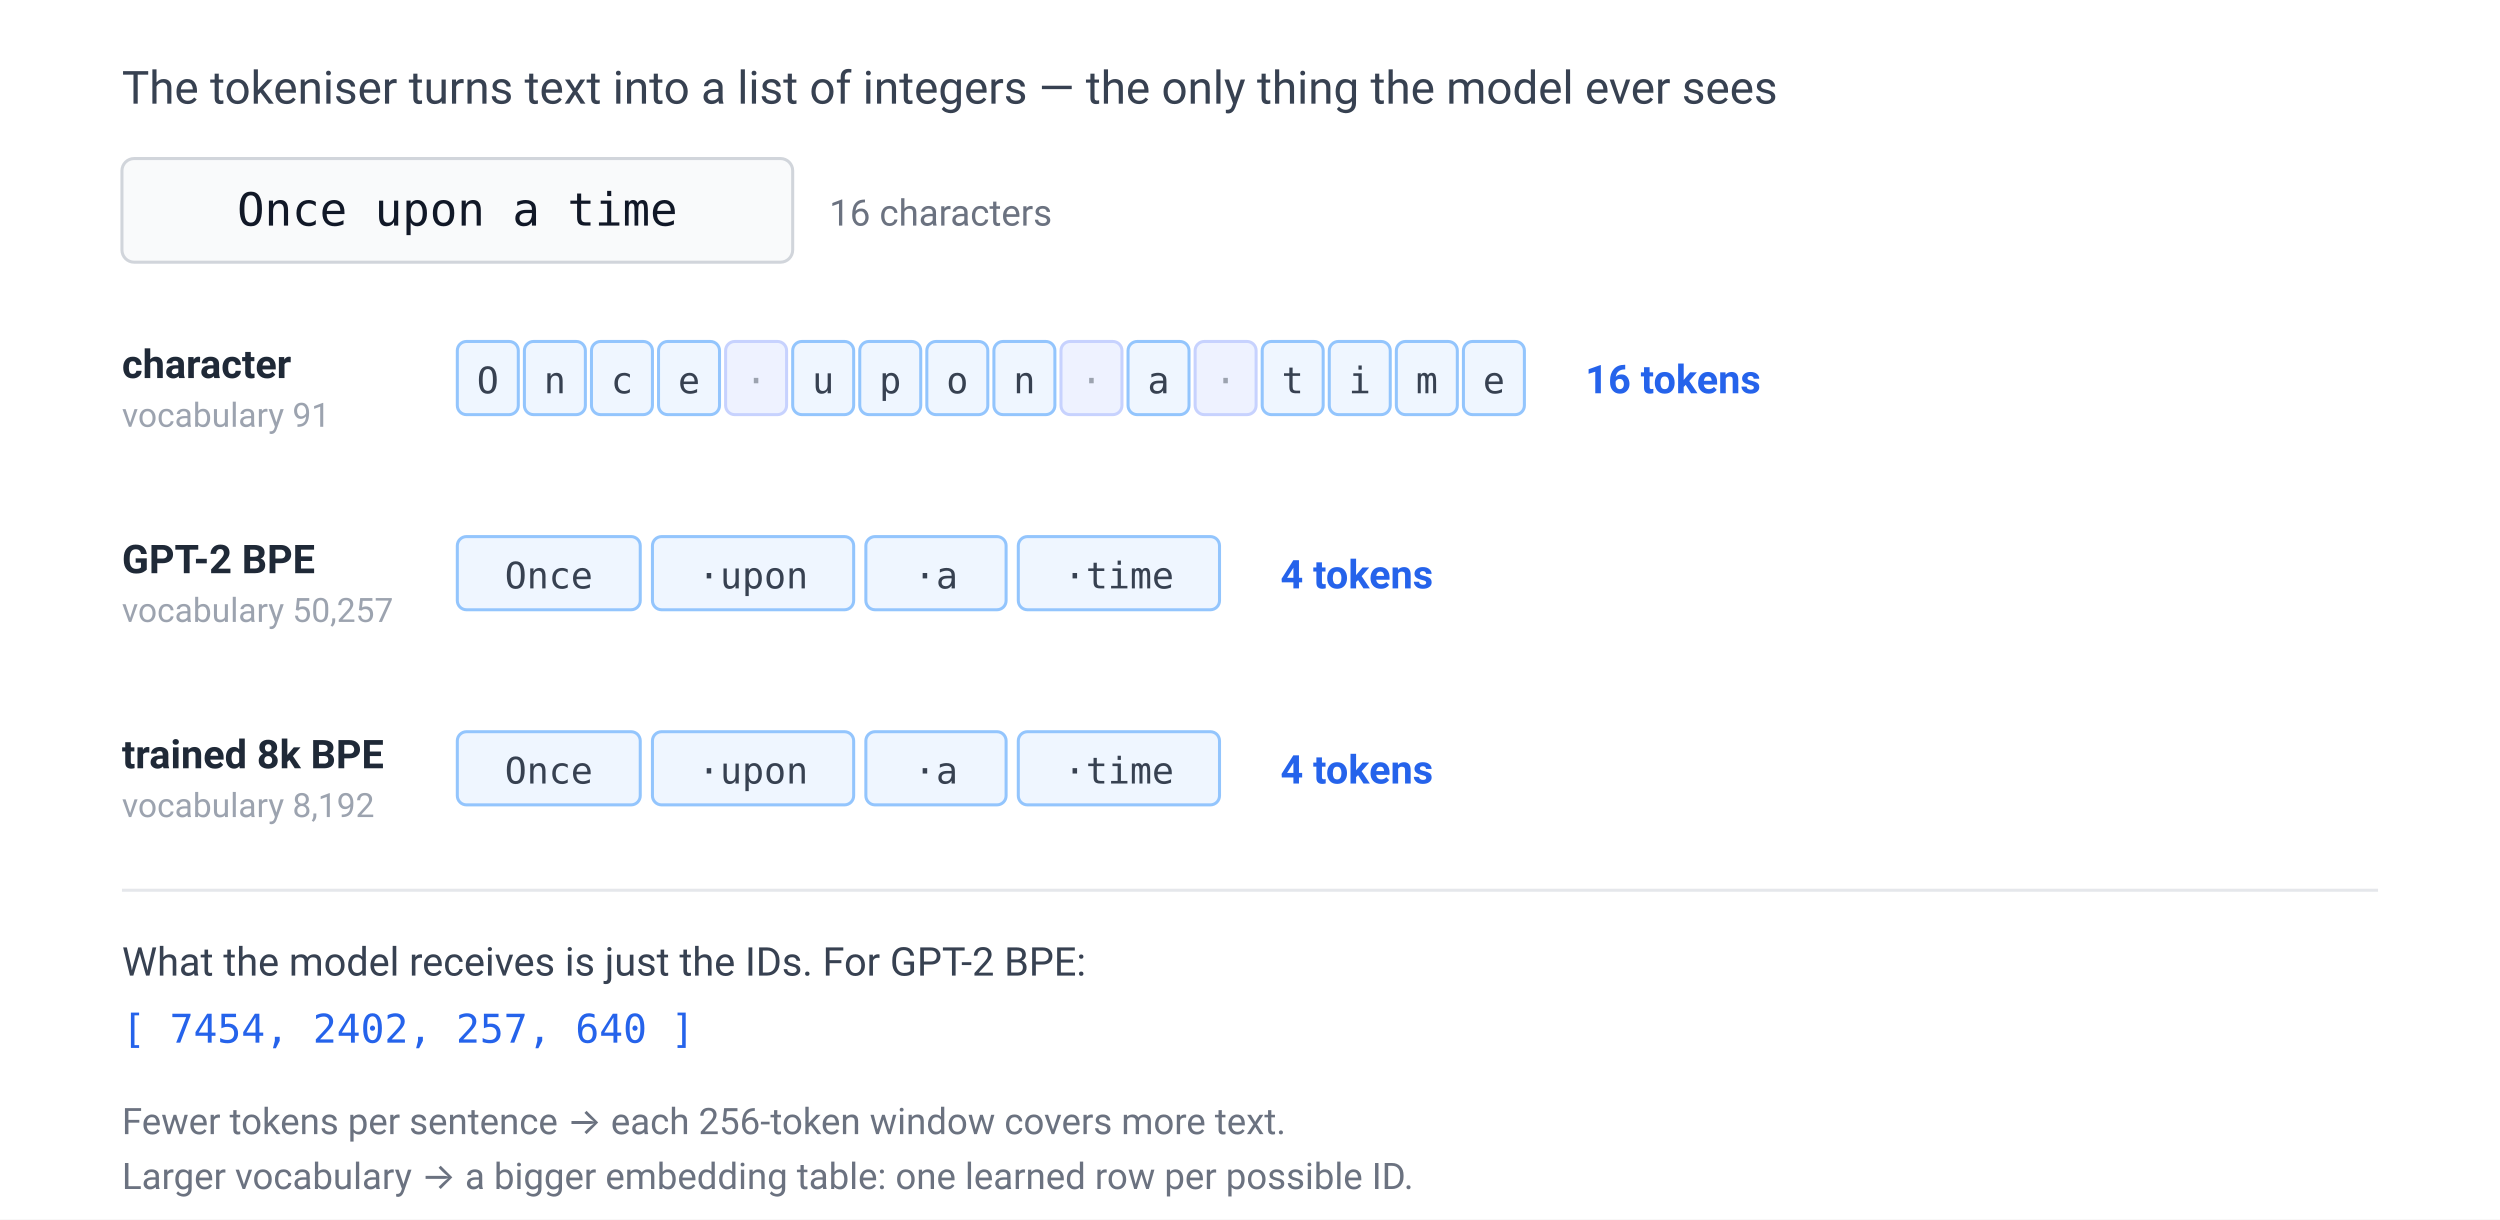
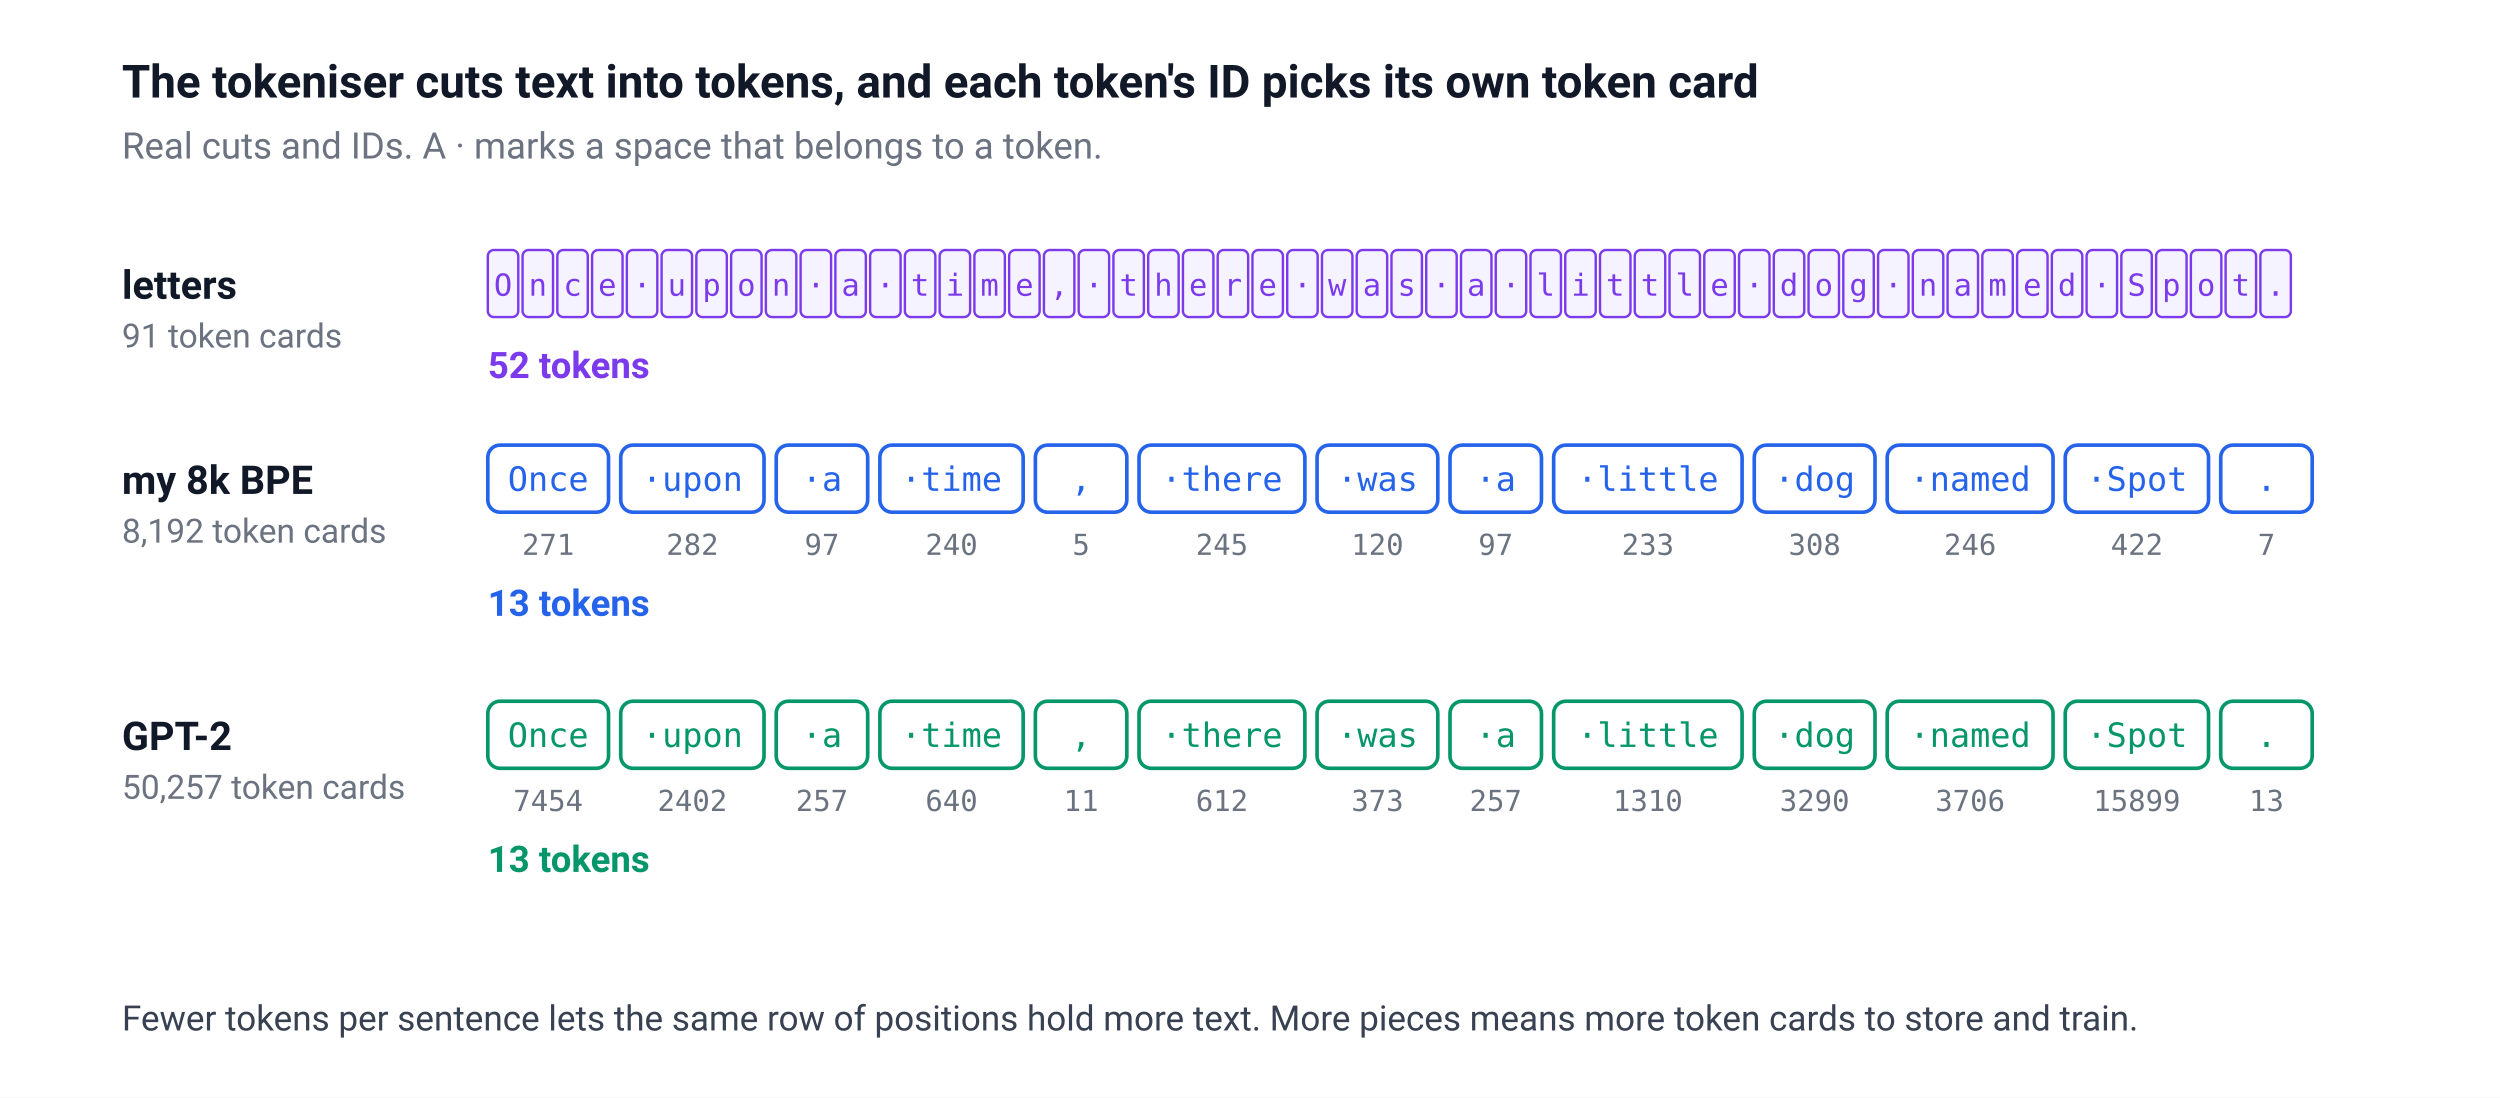
- <svg xmlns="http://www.w3.org/2000/svg" viewBox="0 0 820 400" role="img" aria-label="The phrase 'Once upon a time' becomes 16 tokens with a character tokeniser, or 4 with either subword tokeniser. The model only ever sees the list of integer IDs." font-family="system-ui, -apple-system, 'Segoe UI', Roboto, sans-serif" style="max-width:100%;height:auto">
-   <rect width="820" height="400" fill="#ffffff" />
-   <text x="40" y="34" font-size="15" fill="#374151">The tokeniser turns text into a list of integers — the only thing the model ever sees</text>
-   <rect x="40" y="52" width="220" height="34" rx="4" fill="#f9fafb" stroke="#d1d5db" />
-   <text x="150" y="74" font-size="15" fill="#111827" text-anchor="middle" font-family="ui-monospace, Menlo, monospace">Once upon a time</text>
-   <text x="272" y="74" font-size="12" fill="#6b7280">16 characters</text>
-   <text x="40" y="124" font-size="13" font-weight="600" fill="#1f2937">character</text>
-   <text x="40" y="140" font-size="11" fill="#9ca3af">vocabulary 91</text>
-   <g font-family="ui-monospace, Menlo, monospace" font-size="12" fill="#374151" text-anchor="middle">
-     <g>
-       <rect x="150" y="112" width="20" height="24" rx="3" fill="#eff6ff" stroke="#93c5fd" />
-       <text x="160" y="129">O</text>
-       <rect x="172" y="112" width="20" height="24" rx="3" fill="#eff6ff" stroke="#93c5fd" />
-       <text x="182" y="129">n</text>
-       <rect x="194" y="112" width="20" height="24" rx="3" fill="#eff6ff" stroke="#93c5fd" />
-       <text x="204" y="129">c</text>
-       <rect x="216" y="112" width="20" height="24" rx="3" fill="#eff6ff" stroke="#93c5fd" />
-       <text x="226" y="129">e</text>
-       <rect x="238" y="112" width="20" height="24" rx="3" fill="#eef2ff" stroke="#c7d2fe" />
-       <text x="248" y="129" fill="#9ca3af">·</text>
-       <rect x="260" y="112" width="20" height="24" rx="3" fill="#eff6ff" stroke="#93c5fd" />
-       <text x="270" y="129">u</text>
-       <rect x="282" y="112" width="20" height="24" rx="3" fill="#eff6ff" stroke="#93c5fd" />
-       <text x="292" y="129">p</text>
-       <rect x="304" y="112" width="20" height="24" rx="3" fill="#eff6ff" stroke="#93c5fd" />
-       <text x="314" y="129">o</text>
-       <rect x="326" y="112" width="20" height="24" rx="3" fill="#eff6ff" stroke="#93c5fd" />
-       <text x="336" y="129">n</text>
-       <rect x="348" y="112" width="20" height="24" rx="3" fill="#eef2ff" stroke="#c7d2fe" />
-       <text x="358" y="129" fill="#9ca3af">·</text>
-       <rect x="370" y="112" width="20" height="24" rx="3" fill="#eff6ff" stroke="#93c5fd" />
-       <text x="380" y="129">a</text>
-       <rect x="392" y="112" width="20" height="24" rx="3" fill="#eef2ff" stroke="#c7d2fe" />
-       <text x="402" y="129" fill="#9ca3af">·</text>
-       <rect x="414" y="112" width="20" height="24" rx="3" fill="#eff6ff" stroke="#93c5fd" />
-       <text x="424" y="129">t</text>
-       <rect x="436" y="112" width="20" height="24" rx="3" fill="#eff6ff" stroke="#93c5fd" />
-       <text x="446" y="129">i</text>
-       <rect x="458" y="112" width="20" height="24" rx="3" fill="#eff6ff" stroke="#93c5fd" />
-       <text x="468" y="129">m</text>
-       <rect x="480" y="112" width="20" height="24" rx="3" fill="#eff6ff" stroke="#93c5fd" />
-       <text x="490" y="129">e</text>
-     </g>
-   </g>
-   <text x="520" y="129" font-size="13" font-weight="600" fill="#2563eb">16 tokens</text>
-   <text x="40" y="188" font-size="13" font-weight="600" fill="#1f2937">GPT-2 BPE</text>
-   <text x="40" y="204" font-size="11" fill="#9ca3af">vocabulary 50,257</text>
-   <g font-family="ui-monospace, Menlo, monospace" font-size="12" fill="#374151" text-anchor="middle">
-     <rect x="150" y="176" width="60" height="24" rx="3" fill="#eff6ff" stroke="#93c5fd" />
-     <text x="180" y="193">Once</text>
-     <rect x="214" y="176" width="66" height="24" rx="3" fill="#eff6ff" stroke="#93c5fd" />
-     <text x="247" y="193">·upon</text>
-     <rect x="284" y="176" width="46" height="24" rx="3" fill="#eff6ff" stroke="#93c5fd" />
-     <text x="307" y="193">·a</text>
-     <rect x="334" y="176" width="66" height="24" rx="3" fill="#eff6ff" stroke="#93c5fd" />
-     <text x="367" y="193">·time</text>
-   </g>
-   <text x="420" y="193" font-size="13" font-weight="600" fill="#2563eb">4 tokens</text>
-   <text x="40" y="252" font-size="13" font-weight="600" fill="#1f2937">trained 8k BPE</text>
-   <text x="40" y="268" font-size="11" fill="#9ca3af">vocabulary 8,192</text>
-   <g font-family="ui-monospace, Menlo, monospace" font-size="12" fill="#374151" text-anchor="middle">
-     <rect x="150" y="240" width="60" height="24" rx="3" fill="#eff6ff" stroke="#93c5fd" />
-     <text x="180" y="257">Once</text>
-     <rect x="214" y="240" width="66" height="24" rx="3" fill="#eff6ff" stroke="#93c5fd" />
-     <text x="247" y="257">·upon</text>
-     <rect x="284" y="240" width="46" height="24" rx="3" fill="#eff6ff" stroke="#93c5fd" />
-     <text x="307" y="257">·a</text>
-     <rect x="334" y="240" width="66" height="24" rx="3" fill="#eff6ff" stroke="#93c5fd" />
-     <text x="367" y="257">·time</text>
-   </g>
-   <text x="420" y="257" font-size="13" font-weight="600" fill="#2563eb">4 tokens</text>
-   <line x1="40" y1="292" x2="780" y2="292" stroke="#e5e7eb" />
-   <text x="40" y="320" font-size="13" fill="#374151">What the model receives is just the IDs. For GPT-2 BPE:</text>
-   <text x="40" y="342" font-size="13" font-family="ui-monospace, Menlo, monospace" fill="#2563eb">[ 7454, 2402, 257, 640 ]</text>
-   <text x="40" y="372" font-size="12" fill="#6b7280">Fewer tokens per sentence → each 256-token window covers more text.</text>
-   <text x="40" y="390" font-size="12" fill="#6b7280">Larger vocabulary → a bigger embedding table: one learned row per possible ID.</text>
+ <svg xmlns="http://www.w3.org/2000/svg" viewBox="0 0 820 360" role="img" aria-label="The sentence Once upon a time, there was a little dog named Spot, cut three ways. Letters: 52 tokens, one per character, from 91 token cards. My 8k BPE: 13 tokens, mostly whole words, with IDs 271 282 97 240 and so on. GPT-2: the same 13 pieces, with IDs 7454 2402 257 640 and so on, from 50,257 token cards.">
+   <rect width="820" height="360" fill="#fff" />
+   <text x="40.0" y="32.0" font-size="15" fill="#111827" text-anchor="start" font-weight="600" font-family="system-ui, -apple-system, 'Segoe UI', Roboto, sans-serif" xml:space="preserve">The tokeniser cuts text into tokens, and each token's ID picks its own token card</text>
+   <text x="40.0" y="52.0" font-size="12" fill="#6b7280" text-anchor="start" font-weight="normal" font-family="system-ui, -apple-system, 'Segoe UI', Roboto, sans-serif" xml:space="preserve">Real cuts and IDs. A · marks a space that belongs to a token.</text>
+   <text x="40.0" y="98.0" font-size="13" fill="#111827" text-anchor="start" font-weight="600" font-family="system-ui, -apple-system, 'Segoe UI', Roboto, sans-serif" xml:space="preserve">letters</text>
+   <text x="40.0" y="114.0" font-size="11" fill="#6b7280" text-anchor="start" font-weight="normal" font-family="system-ui, -apple-system, 'Segoe UI', Roboto, sans-serif" xml:space="preserve">91 token cards</text>
+   <rect x="160.0" y="82" width="10.0" height="22" rx="2" fill="#f5f3ff" stroke="#7c3aed" stroke-width="0.8" />
+   <text x="165.0" y="97.0" font-size="10" fill="#7c3aed" text-anchor="middle" font-weight="normal" font-family="ui-monospace, Menlo, Consolas, monospace" xml:space="preserve">O</text>
+   <rect x="171.4" y="82" width="10.0" height="22" rx="2" fill="#f5f3ff" stroke="#7c3aed" stroke-width="0.8" />
+   <text x="176.4" y="97.0" font-size="10" fill="#7c3aed" text-anchor="middle" font-weight="normal" font-family="ui-monospace, Menlo, Consolas, monospace" xml:space="preserve">n</text>
+   <rect x="182.8" y="82" width="10.0" height="22" rx="2" fill="#f5f3ff" stroke="#7c3aed" stroke-width="0.8" />
+   <text x="187.8" y="97.0" font-size="10" fill="#7c3aed" text-anchor="middle" font-weight="normal" font-family="ui-monospace, Menlo, Consolas, monospace" xml:space="preserve">c</text>
+   <rect x="194.2" y="82" width="10.0" height="22" rx="2" fill="#f5f3ff" stroke="#7c3aed" stroke-width="0.8" />
+   <text x="199.2" y="97.0" font-size="10" fill="#7c3aed" text-anchor="middle" font-weight="normal" font-family="ui-monospace, Menlo, Consolas, monospace" xml:space="preserve">e</text>
+   <rect x="205.6" y="82" width="10.0" height="22" rx="2" fill="#f5f3ff" stroke="#7c3aed" stroke-width="0.8" />
+   <text x="210.6" y="97.0" font-size="10" fill="#7c3aed" text-anchor="middle" font-weight="normal" font-family="ui-monospace, Menlo, Consolas, monospace" xml:space="preserve">·</text>
+   <rect x="217.0" y="82" width="10.0" height="22" rx="2" fill="#f5f3ff" stroke="#7c3aed" stroke-width="0.8" />
+   <text x="222.0" y="97.0" font-size="10" fill="#7c3aed" text-anchor="middle" font-weight="normal" font-family="ui-monospace, Menlo, Consolas, monospace" xml:space="preserve">u</text>
+   <rect x="228.4" y="82" width="10.0" height="22" rx="2" fill="#f5f3ff" stroke="#7c3aed" stroke-width="0.8" />
+   <text x="233.4" y="97.0" font-size="10" fill="#7c3aed" text-anchor="middle" font-weight="normal" font-family="ui-monospace, Menlo, Consolas, monospace" xml:space="preserve">p</text>
+   <rect x="239.8" y="82" width="10.0" height="22" rx="2" fill="#f5f3ff" stroke="#7c3aed" stroke-width="0.8" />
+   <text x="244.8" y="97.0" font-size="10" fill="#7c3aed" text-anchor="middle" font-weight="normal" font-family="ui-monospace, Menlo, Consolas, monospace" xml:space="preserve">o</text>
+   <rect x="251.2" y="82" width="10.0" height="22" rx="2" fill="#f5f3ff" stroke="#7c3aed" stroke-width="0.8" />
+   <text x="256.2" y="97.0" font-size="10" fill="#7c3aed" text-anchor="middle" font-weight="normal" font-family="ui-monospace, Menlo, Consolas, monospace" xml:space="preserve">n</text>
+   <rect x="262.6" y="82" width="10.0" height="22" rx="2" fill="#f5f3ff" stroke="#7c3aed" stroke-width="0.8" />
+   <text x="267.6" y="97.0" font-size="10" fill="#7c3aed" text-anchor="middle" font-weight="normal" font-family="ui-monospace, Menlo, Consolas, monospace" xml:space="preserve">·</text>
+   <rect x="274.0" y="82" width="10.0" height="22" rx="2" fill="#f5f3ff" stroke="#7c3aed" stroke-width="0.8" />
+   <text x="279.0" y="97.0" font-size="10" fill="#7c3aed" text-anchor="middle" font-weight="normal" font-family="ui-monospace, Menlo, Consolas, monospace" xml:space="preserve">a</text>
+   <rect x="285.4" y="82" width="10.0" height="22" rx="2" fill="#f5f3ff" stroke="#7c3aed" stroke-width="0.8" />
+   <text x="290.4" y="97.0" font-size="10" fill="#7c3aed" text-anchor="middle" font-weight="normal" font-family="ui-monospace, Menlo, Consolas, monospace" xml:space="preserve">·</text>
+   <rect x="296.8" y="82" width="10.0" height="22" rx="2" fill="#f5f3ff" stroke="#7c3aed" stroke-width="0.8" />
+   <text x="301.8" y="97.0" font-size="10" fill="#7c3aed" text-anchor="middle" font-weight="normal" font-family="ui-monospace, Menlo, Consolas, monospace" xml:space="preserve">t</text>
+   <rect x="308.2" y="82" width="10.0" height="22" rx="2" fill="#f5f3ff" stroke="#7c3aed" stroke-width="0.8" />
+   <text x="313.2" y="97.0" font-size="10" fill="#7c3aed" text-anchor="middle" font-weight="normal" font-family="ui-monospace, Menlo, Consolas, monospace" xml:space="preserve">i</text>
+   <rect x="319.6" y="82" width="10.0" height="22" rx="2" fill="#f5f3ff" stroke="#7c3aed" stroke-width="0.8" />
+   <text x="324.6" y="97.0" font-size="10" fill="#7c3aed" text-anchor="middle" font-weight="normal" font-family="ui-monospace, Menlo, Consolas, monospace" xml:space="preserve">m</text>
+   <rect x="331.0" y="82" width="10.0" height="22" rx="2" fill="#f5f3ff" stroke="#7c3aed" stroke-width="0.8" />
+   <text x="336.0" y="97.0" font-size="10" fill="#7c3aed" text-anchor="middle" font-weight="normal" font-family="ui-monospace, Menlo, Consolas, monospace" xml:space="preserve">e</text>
+   <rect x="342.4" y="82" width="10.0" height="22" rx="2" fill="#f5f3ff" stroke="#7c3aed" stroke-width="0.8" />
+   <text x="347.4" y="97.0" font-size="10" fill="#7c3aed" text-anchor="middle" font-weight="normal" font-family="ui-monospace, Menlo, Consolas, monospace" xml:space="preserve">,</text>
+   <rect x="353.8" y="82" width="10.0" height="22" rx="2" fill="#f5f3ff" stroke="#7c3aed" stroke-width="0.8" />
+   <text x="358.8" y="97.0" font-size="10" fill="#7c3aed" text-anchor="middle" font-weight="normal" font-family="ui-monospace, Menlo, Consolas, monospace" xml:space="preserve">·</text>
+   <rect x="365.2" y="82" width="10.0" height="22" rx="2" fill="#f5f3ff" stroke="#7c3aed" stroke-width="0.8" />
+   <text x="370.2" y="97.0" font-size="10" fill="#7c3aed" text-anchor="middle" font-weight="normal" font-family="ui-monospace, Menlo, Consolas, monospace" xml:space="preserve">t</text>
+   <rect x="376.6" y="82" width="10.0" height="22" rx="2" fill="#f5f3ff" stroke="#7c3aed" stroke-width="0.8" />
+   <text x="381.6" y="97.0" font-size="10" fill="#7c3aed" text-anchor="middle" font-weight="normal" font-family="ui-monospace, Menlo, Consolas, monospace" xml:space="preserve">h</text>
+   <rect x="388.0" y="82" width="10.0" height="22" rx="2" fill="#f5f3ff" stroke="#7c3aed" stroke-width="0.8" />
+   <text x="393.0" y="97.0" font-size="10" fill="#7c3aed" text-anchor="middle" font-weight="normal" font-family="ui-monospace, Menlo, Consolas, monospace" xml:space="preserve">e</text>
+   <rect x="399.4" y="82" width="10.0" height="22" rx="2" fill="#f5f3ff" stroke="#7c3aed" stroke-width="0.8" />
+   <text x="404.4" y="97.0" font-size="10" fill="#7c3aed" text-anchor="middle" font-weight="normal" font-family="ui-monospace, Menlo, Consolas, monospace" xml:space="preserve">r</text>
+   <rect x="410.8" y="82" width="10.0" height="22" rx="2" fill="#f5f3ff" stroke="#7c3aed" stroke-width="0.8" />
+   <text x="415.8" y="97.0" font-size="10" fill="#7c3aed" text-anchor="middle" font-weight="normal" font-family="ui-monospace, Menlo, Consolas, monospace" xml:space="preserve">e</text>
+   <rect x="422.2" y="82" width="10.0" height="22" rx="2" fill="#f5f3ff" stroke="#7c3aed" stroke-width="0.8" />
+   <text x="427.2" y="97.0" font-size="10" fill="#7c3aed" text-anchor="middle" font-weight="normal" font-family="ui-monospace, Menlo, Consolas, monospace" xml:space="preserve">·</text>
+   <rect x="433.6" y="82" width="10.0" height="22" rx="2" fill="#f5f3ff" stroke="#7c3aed" stroke-width="0.8" />
+   <text x="438.6" y="97.0" font-size="10" fill="#7c3aed" text-anchor="middle" font-weight="normal" font-family="ui-monospace, Menlo, Consolas, monospace" xml:space="preserve">w</text>
+   <rect x="445.0" y="82" width="10.0" height="22" rx="2" fill="#f5f3ff" stroke="#7c3aed" stroke-width="0.8" />
+   <text x="450.0" y="97.0" font-size="10" fill="#7c3aed" text-anchor="middle" font-weight="normal" font-family="ui-monospace, Menlo, Consolas, monospace" xml:space="preserve">a</text>
+   <rect x="456.4" y="82" width="10.0" height="22" rx="2" fill="#f5f3ff" stroke="#7c3aed" stroke-width="0.8" />
+   <text x="461.4" y="97.0" font-size="10" fill="#7c3aed" text-anchor="middle" font-weight="normal" font-family="ui-monospace, Menlo, Consolas, monospace" xml:space="preserve">s</text>
+   <rect x="467.8" y="82" width="10.0" height="22" rx="2" fill="#f5f3ff" stroke="#7c3aed" stroke-width="0.8" />
+   <text x="472.8" y="97.0" font-size="10" fill="#7c3aed" text-anchor="middle" font-weight="normal" font-family="ui-monospace, Menlo, Consolas, monospace" xml:space="preserve">·</text>
+   <rect x="479.2" y="82" width="10.0" height="22" rx="2" fill="#f5f3ff" stroke="#7c3aed" stroke-width="0.8" />
+   <text x="484.2" y="97.0" font-size="10" fill="#7c3aed" text-anchor="middle" font-weight="normal" font-family="ui-monospace, Menlo, Consolas, monospace" xml:space="preserve">a</text>
+   <rect x="490.6" y="82" width="10.0" height="22" rx="2" fill="#f5f3ff" stroke="#7c3aed" stroke-width="0.8" />
+   <text x="495.6" y="97.0" font-size="10" fill="#7c3aed" text-anchor="middle" font-weight="normal" font-family="ui-monospace, Menlo, Consolas, monospace" xml:space="preserve">·</text>
+   <rect x="502.0" y="82" width="10.0" height="22" rx="2" fill="#f5f3ff" stroke="#7c3aed" stroke-width="0.8" />
+   <text x="507.0" y="97.0" font-size="10" fill="#7c3aed" text-anchor="middle" font-weight="normal" font-family="ui-monospace, Menlo, Consolas, monospace" xml:space="preserve">l</text>
+   <rect x="513.4" y="82" width="10.0" height="22" rx="2" fill="#f5f3ff" stroke="#7c3aed" stroke-width="0.8" />
+   <text x="518.4" y="97.0" font-size="10" fill="#7c3aed" text-anchor="middle" font-weight="normal" font-family="ui-monospace, Menlo, Consolas, monospace" xml:space="preserve">i</text>
+   <rect x="524.8" y="82" width="10.0" height="22" rx="2" fill="#f5f3ff" stroke="#7c3aed" stroke-width="0.8" />
+   <text x="529.8" y="97.0" font-size="10" fill="#7c3aed" text-anchor="middle" font-weight="normal" font-family="ui-monospace, Menlo, Consolas, monospace" xml:space="preserve">t</text>
+   <rect x="536.2" y="82" width="10.0" height="22" rx="2" fill="#f5f3ff" stroke="#7c3aed" stroke-width="0.8" />
+   <text x="541.2" y="97.0" font-size="10" fill="#7c3aed" text-anchor="middle" font-weight="normal" font-family="ui-monospace, Menlo, Consolas, monospace" xml:space="preserve">t</text>
+   <rect x="547.6" y="82" width="10.0" height="22" rx="2" fill="#f5f3ff" stroke="#7c3aed" stroke-width="0.8" />
+   <text x="552.6" y="97.0" font-size="10" fill="#7c3aed" text-anchor="middle" font-weight="normal" font-family="ui-monospace, Menlo, Consolas, monospace" xml:space="preserve">l</text>
+   <rect x="559.0" y="82" width="10.0" height="22" rx="2" fill="#f5f3ff" stroke="#7c3aed" stroke-width="0.8" />
+   <text x="564.0" y="97.0" font-size="10" fill="#7c3aed" text-anchor="middle" font-weight="normal" font-family="ui-monospace, Menlo, Consolas, monospace" xml:space="preserve">e</text>
+   <rect x="570.4" y="82" width="10.0" height="22" rx="2" fill="#f5f3ff" stroke="#7c3aed" stroke-width="0.8" />
+   <text x="575.4" y="97.0" font-size="10" fill="#7c3aed" text-anchor="middle" font-weight="normal" font-family="ui-monospace, Menlo, Consolas, monospace" xml:space="preserve">·</text>
+   <rect x="581.8" y="82" width="10.0" height="22" rx="2" fill="#f5f3ff" stroke="#7c3aed" stroke-width="0.8" />
+   <text x="586.8" y="97.0" font-size="10" fill="#7c3aed" text-anchor="middle" font-weight="normal" font-family="ui-monospace, Menlo, Consolas, monospace" xml:space="preserve">d</text>
+   <rect x="593.2" y="82" width="10.0" height="22" rx="2" fill="#f5f3ff" stroke="#7c3aed" stroke-width="0.8" />
+   <text x="598.2" y="97.0" font-size="10" fill="#7c3aed" text-anchor="middle" font-weight="normal" font-family="ui-monospace, Menlo, Consolas, monospace" xml:space="preserve">o</text>
+   <rect x="604.6" y="82" width="10.0" height="22" rx="2" fill="#f5f3ff" stroke="#7c3aed" stroke-width="0.8" />
+   <text x="609.6" y="97.0" font-size="10" fill="#7c3aed" text-anchor="middle" font-weight="normal" font-family="ui-monospace, Menlo, Consolas, monospace" xml:space="preserve">g</text>
+   <rect x="616.0" y="82" width="10.0" height="22" rx="2" fill="#f5f3ff" stroke="#7c3aed" stroke-width="0.8" />
+   <text x="621.0" y="97.0" font-size="10" fill="#7c3aed" text-anchor="middle" font-weight="normal" font-family="ui-monospace, Menlo, Consolas, monospace" xml:space="preserve">·</text>
+   <rect x="627.4" y="82" width="10.0" height="22" rx="2" fill="#f5f3ff" stroke="#7c3aed" stroke-width="0.8" />
+   <text x="632.4" y="97.0" font-size="10" fill="#7c3aed" text-anchor="middle" font-weight="normal" font-family="ui-monospace, Menlo, Consolas, monospace" xml:space="preserve">n</text>
+   <rect x="638.8" y="82" width="10.0" height="22" rx="2" fill="#f5f3ff" stroke="#7c3aed" stroke-width="0.8" />
+   <text x="643.8" y="97.0" font-size="10" fill="#7c3aed" text-anchor="middle" font-weight="normal" font-family="ui-monospace, Menlo, Consolas, monospace" xml:space="preserve">a</text>
+   <rect x="650.2" y="82" width="10.0" height="22" rx="2" fill="#f5f3ff" stroke="#7c3aed" stroke-width="0.8" />
+   <text x="655.2" y="97.0" font-size="10" fill="#7c3aed" text-anchor="middle" font-weight="normal" font-family="ui-monospace, Menlo, Consolas, monospace" xml:space="preserve">m</text>
+   <rect x="661.6" y="82" width="10.0" height="22" rx="2" fill="#f5f3ff" stroke="#7c3aed" stroke-width="0.8" />
+   <text x="666.6" y="97.0" font-size="10" fill="#7c3aed" text-anchor="middle" font-weight="normal" font-family="ui-monospace, Menlo, Consolas, monospace" xml:space="preserve">e</text>
+   <rect x="673.0" y="82" width="10.0" height="22" rx="2" fill="#f5f3ff" stroke="#7c3aed" stroke-width="0.8" />
+   <text x="678.0" y="97.0" font-size="10" fill="#7c3aed" text-anchor="middle" font-weight="normal" font-family="ui-monospace, Menlo, Consolas, monospace" xml:space="preserve">d</text>
+   <rect x="684.4" y="82" width="10.0" height="22" rx="2" fill="#f5f3ff" stroke="#7c3aed" stroke-width="0.8" />
+   <text x="689.4" y="97.0" font-size="10" fill="#7c3aed" text-anchor="middle" font-weight="normal" font-family="ui-monospace, Menlo, Consolas, monospace" xml:space="preserve">·</text>
+   <rect x="695.8" y="82" width="10.0" height="22" rx="2" fill="#f5f3ff" stroke="#7c3aed" stroke-width="0.8" />
+   <text x="700.8" y="97.0" font-size="10" fill="#7c3aed" text-anchor="middle" font-weight="normal" font-family="ui-monospace, Menlo, Consolas, monospace" xml:space="preserve">S</text>
+   <rect x="707.2" y="82" width="10.0" height="22" rx="2" fill="#f5f3ff" stroke="#7c3aed" stroke-width="0.8" />
+   <text x="712.2" y="97.0" font-size="10" fill="#7c3aed" text-anchor="middle" font-weight="normal" font-family="ui-monospace, Menlo, Consolas, monospace" xml:space="preserve">p</text>
+   <rect x="718.6" y="82" width="10.0" height="22" rx="2" fill="#f5f3ff" stroke="#7c3aed" stroke-width="0.8" />
+   <text x="723.6" y="97.0" font-size="10" fill="#7c3aed" text-anchor="middle" font-weight="normal" font-family="ui-monospace, Menlo, Consolas, monospace" xml:space="preserve">o</text>
+   <rect x="730.0" y="82" width="10.0" height="22" rx="2" fill="#f5f3ff" stroke="#7c3aed" stroke-width="0.8" />
+   <text x="735.0" y="97.0" font-size="10" fill="#7c3aed" text-anchor="middle" font-weight="normal" font-family="ui-monospace, Menlo, Consolas, monospace" xml:space="preserve">t</text>
+   <rect x="741.4" y="82" width="10.0" height="22" rx="2" fill="#f5f3ff" stroke="#7c3aed" stroke-width="0.8" />
+   <text x="746.4" y="97.0" font-size="10" fill="#7c3aed" text-anchor="middle" font-weight="normal" font-family="ui-monospace, Menlo, Consolas, monospace" xml:space="preserve">.</text>
+   <text x="160.0" y="124.0" font-size="12" fill="#7c3aed" text-anchor="start" font-weight="700" font-family="system-ui, -apple-system, 'Segoe UI', Roboto, sans-serif" xml:space="preserve">52 tokens</text>
+   <text x="40.0" y="162.0" font-size="13" fill="#111827" text-anchor="start" font-weight="600" font-family="system-ui, -apple-system, 'Segoe UI', Roboto, sans-serif" xml:space="preserve">my 8k BPE</text>
+   <text x="40.0" y="178.0" font-size="11" fill="#6b7280" text-anchor="start" font-weight="normal" font-family="system-ui, -apple-system, 'Segoe UI', Roboto, sans-serif" xml:space="preserve">8,192 token cards</text>
+   <rect x="160.0" y="146" width="39.6" height="22" rx="4" fill="#fff" stroke="#2563eb" stroke-width="1.2" />
+   <text x="179.8" y="161.0" font-size="11" fill="#2563eb" text-anchor="middle" font-weight="normal" font-family="ui-monospace, Menlo, Consolas, monospace" xml:space="preserve">Once</text>
+   <text x="179.8" y="182.0" font-size="9.5" fill="#6b7280" text-anchor="middle" font-weight="normal" font-family="ui-monospace, Menlo, Consolas, monospace" xml:space="preserve">271</text>
+   <rect x="203.6" y="146" width="47.0" height="22" rx="4" fill="#fff" stroke="#2563eb" stroke-width="1.2" />
+   <text x="227.1" y="161.0" font-size="11" fill="#2563eb" text-anchor="middle" font-weight="normal" font-family="ui-monospace, Menlo, Consolas, monospace" xml:space="preserve">·upon</text>
+   <text x="227.1" y="182.0" font-size="9.5" fill="#6b7280" text-anchor="middle" font-weight="normal" font-family="ui-monospace, Menlo, Consolas, monospace" xml:space="preserve">282</text>
+   <rect x="254.6" y="146" width="30.0" height="22" rx="4" fill="#fff" stroke="#2563eb" stroke-width="1.2" />
+   <text x="269.6" y="161.0" font-size="11" fill="#2563eb" text-anchor="middle" font-weight="normal" font-family="ui-monospace, Menlo, Consolas, monospace" xml:space="preserve">·a</text>
+   <text x="269.6" y="182.0" font-size="9.5" fill="#6b7280" text-anchor="middle" font-weight="normal" font-family="ui-monospace, Menlo, Consolas, monospace" xml:space="preserve">97</text>
+   <rect x="288.6" y="146" width="47.0" height="22" rx="4" fill="#fff" stroke="#2563eb" stroke-width="1.2" />
+   <text x="312.1" y="161.0" font-size="11" fill="#2563eb" text-anchor="middle" font-weight="normal" font-family="ui-monospace, Menlo, Consolas, monospace" xml:space="preserve">·time</text>
+   <text x="312.1" y="182.0" font-size="9.5" fill="#6b7280" text-anchor="middle" font-weight="normal" font-family="ui-monospace, Menlo, Consolas, monospace" xml:space="preserve">240</text>
+   <rect x="339.6" y="146" width="30.0" height="22" rx="4" fill="#fff" stroke="#2563eb" stroke-width="1.2" />
+   <text x="354.6" y="161.0" font-size="11" fill="#2563eb" text-anchor="middle" font-weight="normal" font-family="ui-monospace, Menlo, Consolas, monospace" xml:space="preserve">,</text>
+   <text x="354.6" y="182.0" font-size="9.5" fill="#6b7280" text-anchor="middle" font-weight="normal" font-family="ui-monospace, Menlo, Consolas, monospace" xml:space="preserve">5</text>
+   <rect x="373.6" y="146" width="54.4" height="22" rx="4" fill="#fff" stroke="#2563eb" stroke-width="1.2" />
+   <text x="400.8" y="161.0" font-size="11" fill="#2563eb" text-anchor="middle" font-weight="normal" font-family="ui-monospace, Menlo, Consolas, monospace" xml:space="preserve">·there</text>
+   <text x="400.8" y="182.0" font-size="9.5" fill="#6b7280" text-anchor="middle" font-weight="normal" font-family="ui-monospace, Menlo, Consolas, monospace" xml:space="preserve">245</text>
+   <rect x="432.0" y="146" width="39.6" height="22" rx="4" fill="#fff" stroke="#2563eb" stroke-width="1.2" />
+   <text x="451.8" y="161.0" font-size="11" fill="#2563eb" text-anchor="middle" font-weight="normal" font-family="ui-monospace, Menlo, Consolas, monospace" xml:space="preserve">·was</text>
+   <text x="451.8" y="182.0" font-size="9.5" fill="#6b7280" text-anchor="middle" font-weight="normal" font-family="ui-monospace, Menlo, Consolas, monospace" xml:space="preserve">120</text>
+   <rect x="475.6" y="146" width="30.0" height="22" rx="4" fill="#fff" stroke="#2563eb" stroke-width="1.2" />
+   <text x="490.6" y="161.0" font-size="11" fill="#2563eb" text-anchor="middle" font-weight="normal" font-family="ui-monospace, Menlo, Consolas, monospace" xml:space="preserve">·a</text>
+   <text x="490.6" y="182.0" font-size="9.5" fill="#6b7280" text-anchor="middle" font-weight="normal" font-family="ui-monospace, Menlo, Consolas, monospace" xml:space="preserve">97</text>
+   <rect x="509.6" y="146" width="61.8" height="22" rx="4" fill="#fff" stroke="#2563eb" stroke-width="1.2" />
+   <text x="540.5" y="161.0" font-size="11" fill="#2563eb" text-anchor="middle" font-weight="normal" font-family="ui-monospace, Menlo, Consolas, monospace" xml:space="preserve">·little</text>
+   <text x="540.5" y="182.0" font-size="9.5" fill="#6b7280" text-anchor="middle" font-weight="normal" font-family="ui-monospace, Menlo, Consolas, monospace" xml:space="preserve">233</text>
+   <rect x="575.4" y="146" width="39.6" height="22" rx="4" fill="#fff" stroke="#2563eb" stroke-width="1.2" />
+   <text x="595.2" y="161.0" font-size="11" fill="#2563eb" text-anchor="middle" font-weight="normal" font-family="ui-monospace, Menlo, Consolas, monospace" xml:space="preserve">·dog</text>
+   <text x="595.2" y="182.0" font-size="9.5" fill="#6b7280" text-anchor="middle" font-weight="normal" font-family="ui-monospace, Menlo, Consolas, monospace" xml:space="preserve">308</text>
+   <rect x="619.0" y="146" width="54.4" height="22" rx="4" fill="#fff" stroke="#2563eb" stroke-width="1.2" />
+   <text x="646.2" y="161.0" font-size="11" fill="#2563eb" text-anchor="middle" font-weight="normal" font-family="ui-monospace, Menlo, Consolas, monospace" xml:space="preserve">·named</text>
+   <text x="646.2" y="182.0" font-size="9.5" fill="#6b7280" text-anchor="middle" font-weight="normal" font-family="ui-monospace, Menlo, Consolas, monospace" xml:space="preserve">246</text>
+   <rect x="677.4" y="146" width="47.0" height="22" rx="4" fill="#fff" stroke="#2563eb" stroke-width="1.2" />
+   <text x="700.9" y="161.0" font-size="11" fill="#2563eb" text-anchor="middle" font-weight="normal" font-family="ui-monospace, Menlo, Consolas, monospace" xml:space="preserve">·Spot</text>
+   <text x="700.9" y="182.0" font-size="9.5" fill="#6b7280" text-anchor="middle" font-weight="normal" font-family="ui-monospace, Menlo, Consolas, monospace" xml:space="preserve">422</text>
+   <rect x="728.4" y="146" width="30.0" height="22" rx="4" fill="#fff" stroke="#2563eb" stroke-width="1.2" />
+   <text x="743.4" y="161.0" font-size="11" fill="#2563eb" text-anchor="middle" font-weight="normal" font-family="ui-monospace, Menlo, Consolas, monospace" xml:space="preserve">.</text>
+   <text x="743.4" y="182.0" font-size="9.5" fill="#6b7280" text-anchor="middle" font-weight="normal" font-family="ui-monospace, Menlo, Consolas, monospace" xml:space="preserve">7</text>
+   <text x="160.0" y="202.0" font-size="12" fill="#2563eb" text-anchor="start" font-weight="700" font-family="system-ui, -apple-system, 'Segoe UI', Roboto, sans-serif" xml:space="preserve">13 tokens</text>
+   <text x="40.0" y="246.0" font-size="13" fill="#111827" text-anchor="start" font-weight="600" font-family="system-ui, -apple-system, 'Segoe UI', Roboto, sans-serif" xml:space="preserve">GPT-2</text>
+   <text x="40.0" y="262.0" font-size="11" fill="#6b7280" text-anchor="start" font-weight="normal" font-family="system-ui, -apple-system, 'Segoe UI', Roboto, sans-serif" xml:space="preserve">50,257 token cards</text>
+   <rect x="160.0" y="230" width="39.6" height="22" rx="4" fill="#fff" stroke="#059669" stroke-width="1.2" />
+   <text x="179.8" y="245.0" font-size="11" fill="#059669" text-anchor="middle" font-weight="normal" font-family="ui-monospace, Menlo, Consolas, monospace" xml:space="preserve">Once</text>
+   <text x="179.8" y="266.0" font-size="9.5" fill="#6b7280" text-anchor="middle" font-weight="normal" font-family="ui-monospace, Menlo, Consolas, monospace" xml:space="preserve">7454</text>
+   <rect x="203.6" y="230" width="47.0" height="22" rx="4" fill="#fff" stroke="#059669" stroke-width="1.2" />
+   <text x="227.1" y="245.0" font-size="11" fill="#059669" text-anchor="middle" font-weight="normal" font-family="ui-monospace, Menlo, Consolas, monospace" xml:space="preserve">·upon</text>
+   <text x="227.1" y="266.0" font-size="9.5" fill="#6b7280" text-anchor="middle" font-weight="normal" font-family="ui-monospace, Menlo, Consolas, monospace" xml:space="preserve">2402</text>
+   <rect x="254.6" y="230" width="30.0" height="22" rx="4" fill="#fff" stroke="#059669" stroke-width="1.2" />
+   <text x="269.6" y="245.0" font-size="11" fill="#059669" text-anchor="middle" font-weight="normal" font-family="ui-monospace, Menlo, Consolas, monospace" xml:space="preserve">·a</text>
+   <text x="269.6" y="266.0" font-size="9.5" fill="#6b7280" text-anchor="middle" font-weight="normal" font-family="ui-monospace, Menlo, Consolas, monospace" xml:space="preserve">257</text>
+   <rect x="288.6" y="230" width="47.0" height="22" rx="4" fill="#fff" stroke="#059669" stroke-width="1.2" />
+   <text x="312.1" y="245.0" font-size="11" fill="#059669" text-anchor="middle" font-weight="normal" font-family="ui-monospace, Menlo, Consolas, monospace" xml:space="preserve">·time</text>
+   <text x="312.1" y="266.0" font-size="9.5" fill="#6b7280" text-anchor="middle" font-weight="normal" font-family="ui-monospace, Menlo, Consolas, monospace" xml:space="preserve">640</text>
+   <rect x="339.6" y="230" width="30.0" height="22" rx="4" fill="#fff" stroke="#059669" stroke-width="1.2" />
+   <text x="354.6" y="245.0" font-size="11" fill="#059669" text-anchor="middle" font-weight="normal" font-family="ui-monospace, Menlo, Consolas, monospace" xml:space="preserve">,</text>
+   <text x="354.6" y="266.0" font-size="9.5" fill="#6b7280" text-anchor="middle" font-weight="normal" font-family="ui-monospace, Menlo, Consolas, monospace" xml:space="preserve">11</text>
+   <rect x="373.6" y="230" width="54.4" height="22" rx="4" fill="#fff" stroke="#059669" stroke-width="1.2" />
+   <text x="400.8" y="245.0" font-size="11" fill="#059669" text-anchor="middle" font-weight="normal" font-family="ui-monospace, Menlo, Consolas, monospace" xml:space="preserve">·there</text>
+   <text x="400.8" y="266.0" font-size="9.5" fill="#6b7280" text-anchor="middle" font-weight="normal" font-family="ui-monospace, Menlo, Consolas, monospace" xml:space="preserve">612</text>
+   <rect x="432.0" y="230" width="39.6" height="22" rx="4" fill="#fff" stroke="#059669" stroke-width="1.2" />
+   <text x="451.8" y="245.0" font-size="11" fill="#059669" text-anchor="middle" font-weight="normal" font-family="ui-monospace, Menlo, Consolas, monospace" xml:space="preserve">·was</text>
+   <text x="451.8" y="266.0" font-size="9.5" fill="#6b7280" text-anchor="middle" font-weight="normal" font-family="ui-monospace, Menlo, Consolas, monospace" xml:space="preserve">373</text>
+   <rect x="475.6" y="230" width="30.0" height="22" rx="4" fill="#fff" stroke="#059669" stroke-width="1.2" />
+   <text x="490.6" y="245.0" font-size="11" fill="#059669" text-anchor="middle" font-weight="normal" font-family="ui-monospace, Menlo, Consolas, monospace" xml:space="preserve">·a</text>
+   <text x="490.6" y="266.0" font-size="9.5" fill="#6b7280" text-anchor="middle" font-weight="normal" font-family="ui-monospace, Menlo, Consolas, monospace" xml:space="preserve">257</text>
+   <rect x="509.6" y="230" width="61.8" height="22" rx="4" fill="#fff" stroke="#059669" stroke-width="1.2" />
+   <text x="540.5" y="245.0" font-size="11" fill="#059669" text-anchor="middle" font-weight="normal" font-family="ui-monospace, Menlo, Consolas, monospace" xml:space="preserve">·little</text>
+   <text x="540.5" y="266.0" font-size="9.5" fill="#6b7280" text-anchor="middle" font-weight="normal" font-family="ui-monospace, Menlo, Consolas, monospace" xml:space="preserve">1310</text>
+   <rect x="575.4" y="230" width="39.6" height="22" rx="4" fill="#fff" stroke="#059669" stroke-width="1.2" />
+   <text x="595.2" y="245.0" font-size="11" fill="#059669" text-anchor="middle" font-weight="normal" font-family="ui-monospace, Menlo, Consolas, monospace" xml:space="preserve">·dog</text>
+   <text x="595.2" y="266.0" font-size="9.5" fill="#6b7280" text-anchor="middle" font-weight="normal" font-family="ui-monospace, Menlo, Consolas, monospace" xml:space="preserve">3290</text>
+   <rect x="619.0" y="230" width="54.4" height="22" rx="4" fill="#fff" stroke="#059669" stroke-width="1.2" />
+   <text x="646.2" y="245.0" font-size="11" fill="#059669" text-anchor="middle" font-weight="normal" font-family="ui-monospace, Menlo, Consolas, monospace" xml:space="preserve">·named</text>
+   <text x="646.2" y="266.0" font-size="9.5" fill="#6b7280" text-anchor="middle" font-weight="normal" font-family="ui-monospace, Menlo, Consolas, monospace" xml:space="preserve">3706</text>
+   <rect x="677.4" y="230" width="47.0" height="22" rx="4" fill="#fff" stroke="#059669" stroke-width="1.2" />
+   <text x="700.9" y="245.0" font-size="11" fill="#059669" text-anchor="middle" font-weight="normal" font-family="ui-monospace, Menlo, Consolas, monospace" xml:space="preserve">·Spot</text>
+   <text x="700.9" y="266.0" font-size="9.5" fill="#6b7280" text-anchor="middle" font-weight="normal" font-family="ui-monospace, Menlo, Consolas, monospace" xml:space="preserve">15899</text>
+   <rect x="728.4" y="230" width="30.0" height="22" rx="4" fill="#fff" stroke="#059669" stroke-width="1.2" />
+   <text x="743.4" y="245.0" font-size="11" fill="#059669" text-anchor="middle" font-weight="normal" font-family="ui-monospace, Menlo, Consolas, monospace" xml:space="preserve">.</text>
+   <text x="743.4" y="266.0" font-size="9.5" fill="#6b7280" text-anchor="middle" font-weight="normal" font-family="ui-monospace, Menlo, Consolas, monospace" xml:space="preserve">13</text>
+   <text x="160.0" y="286.0" font-size="12" fill="#059669" text-anchor="start" font-weight="700" font-family="system-ui, -apple-system, 'Segoe UI', Roboto, sans-serif" xml:space="preserve">13 tokens</text>
+   <text x="40.0" y="338.0" font-size="11.5" fill="#374151" text-anchor="start" font-weight="normal" font-family="system-ui, -apple-system, 'Segoe UI', Roboto, sans-serif" xml:space="preserve">Fewer tokens per sentence lets the same row of positions hold more text. More pieces means more token cards to store and train.</text>
</svg>
